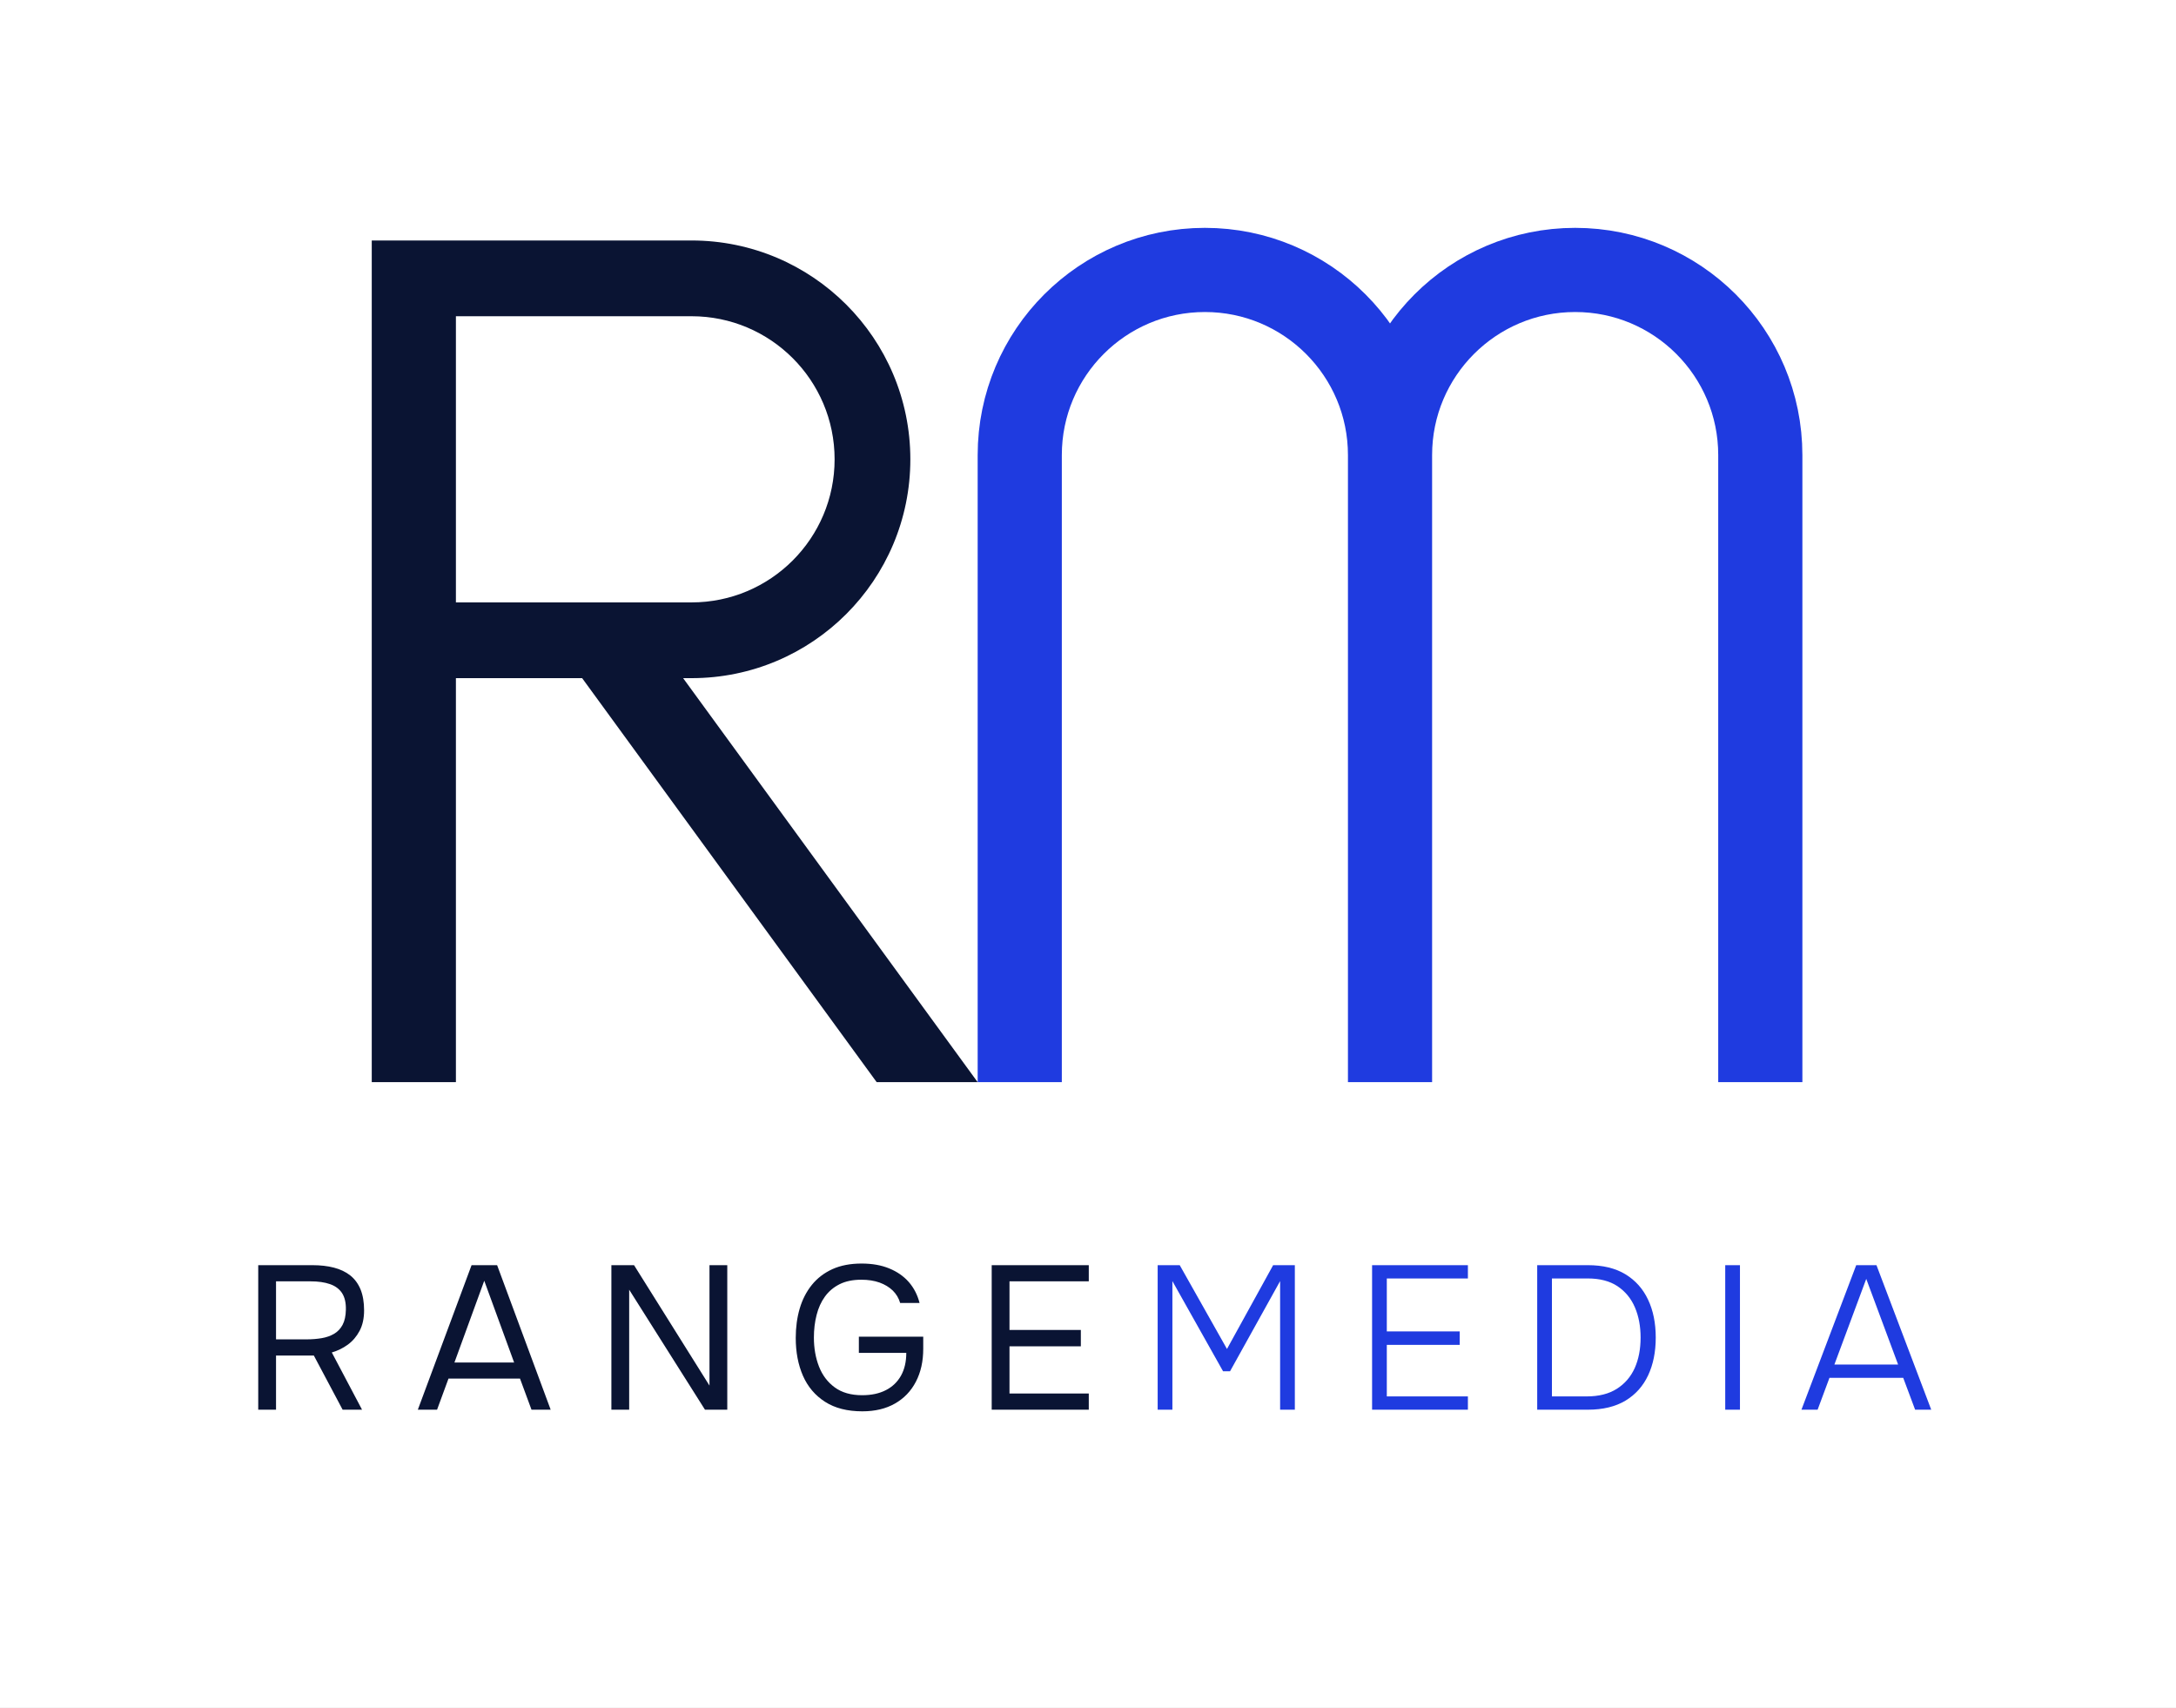
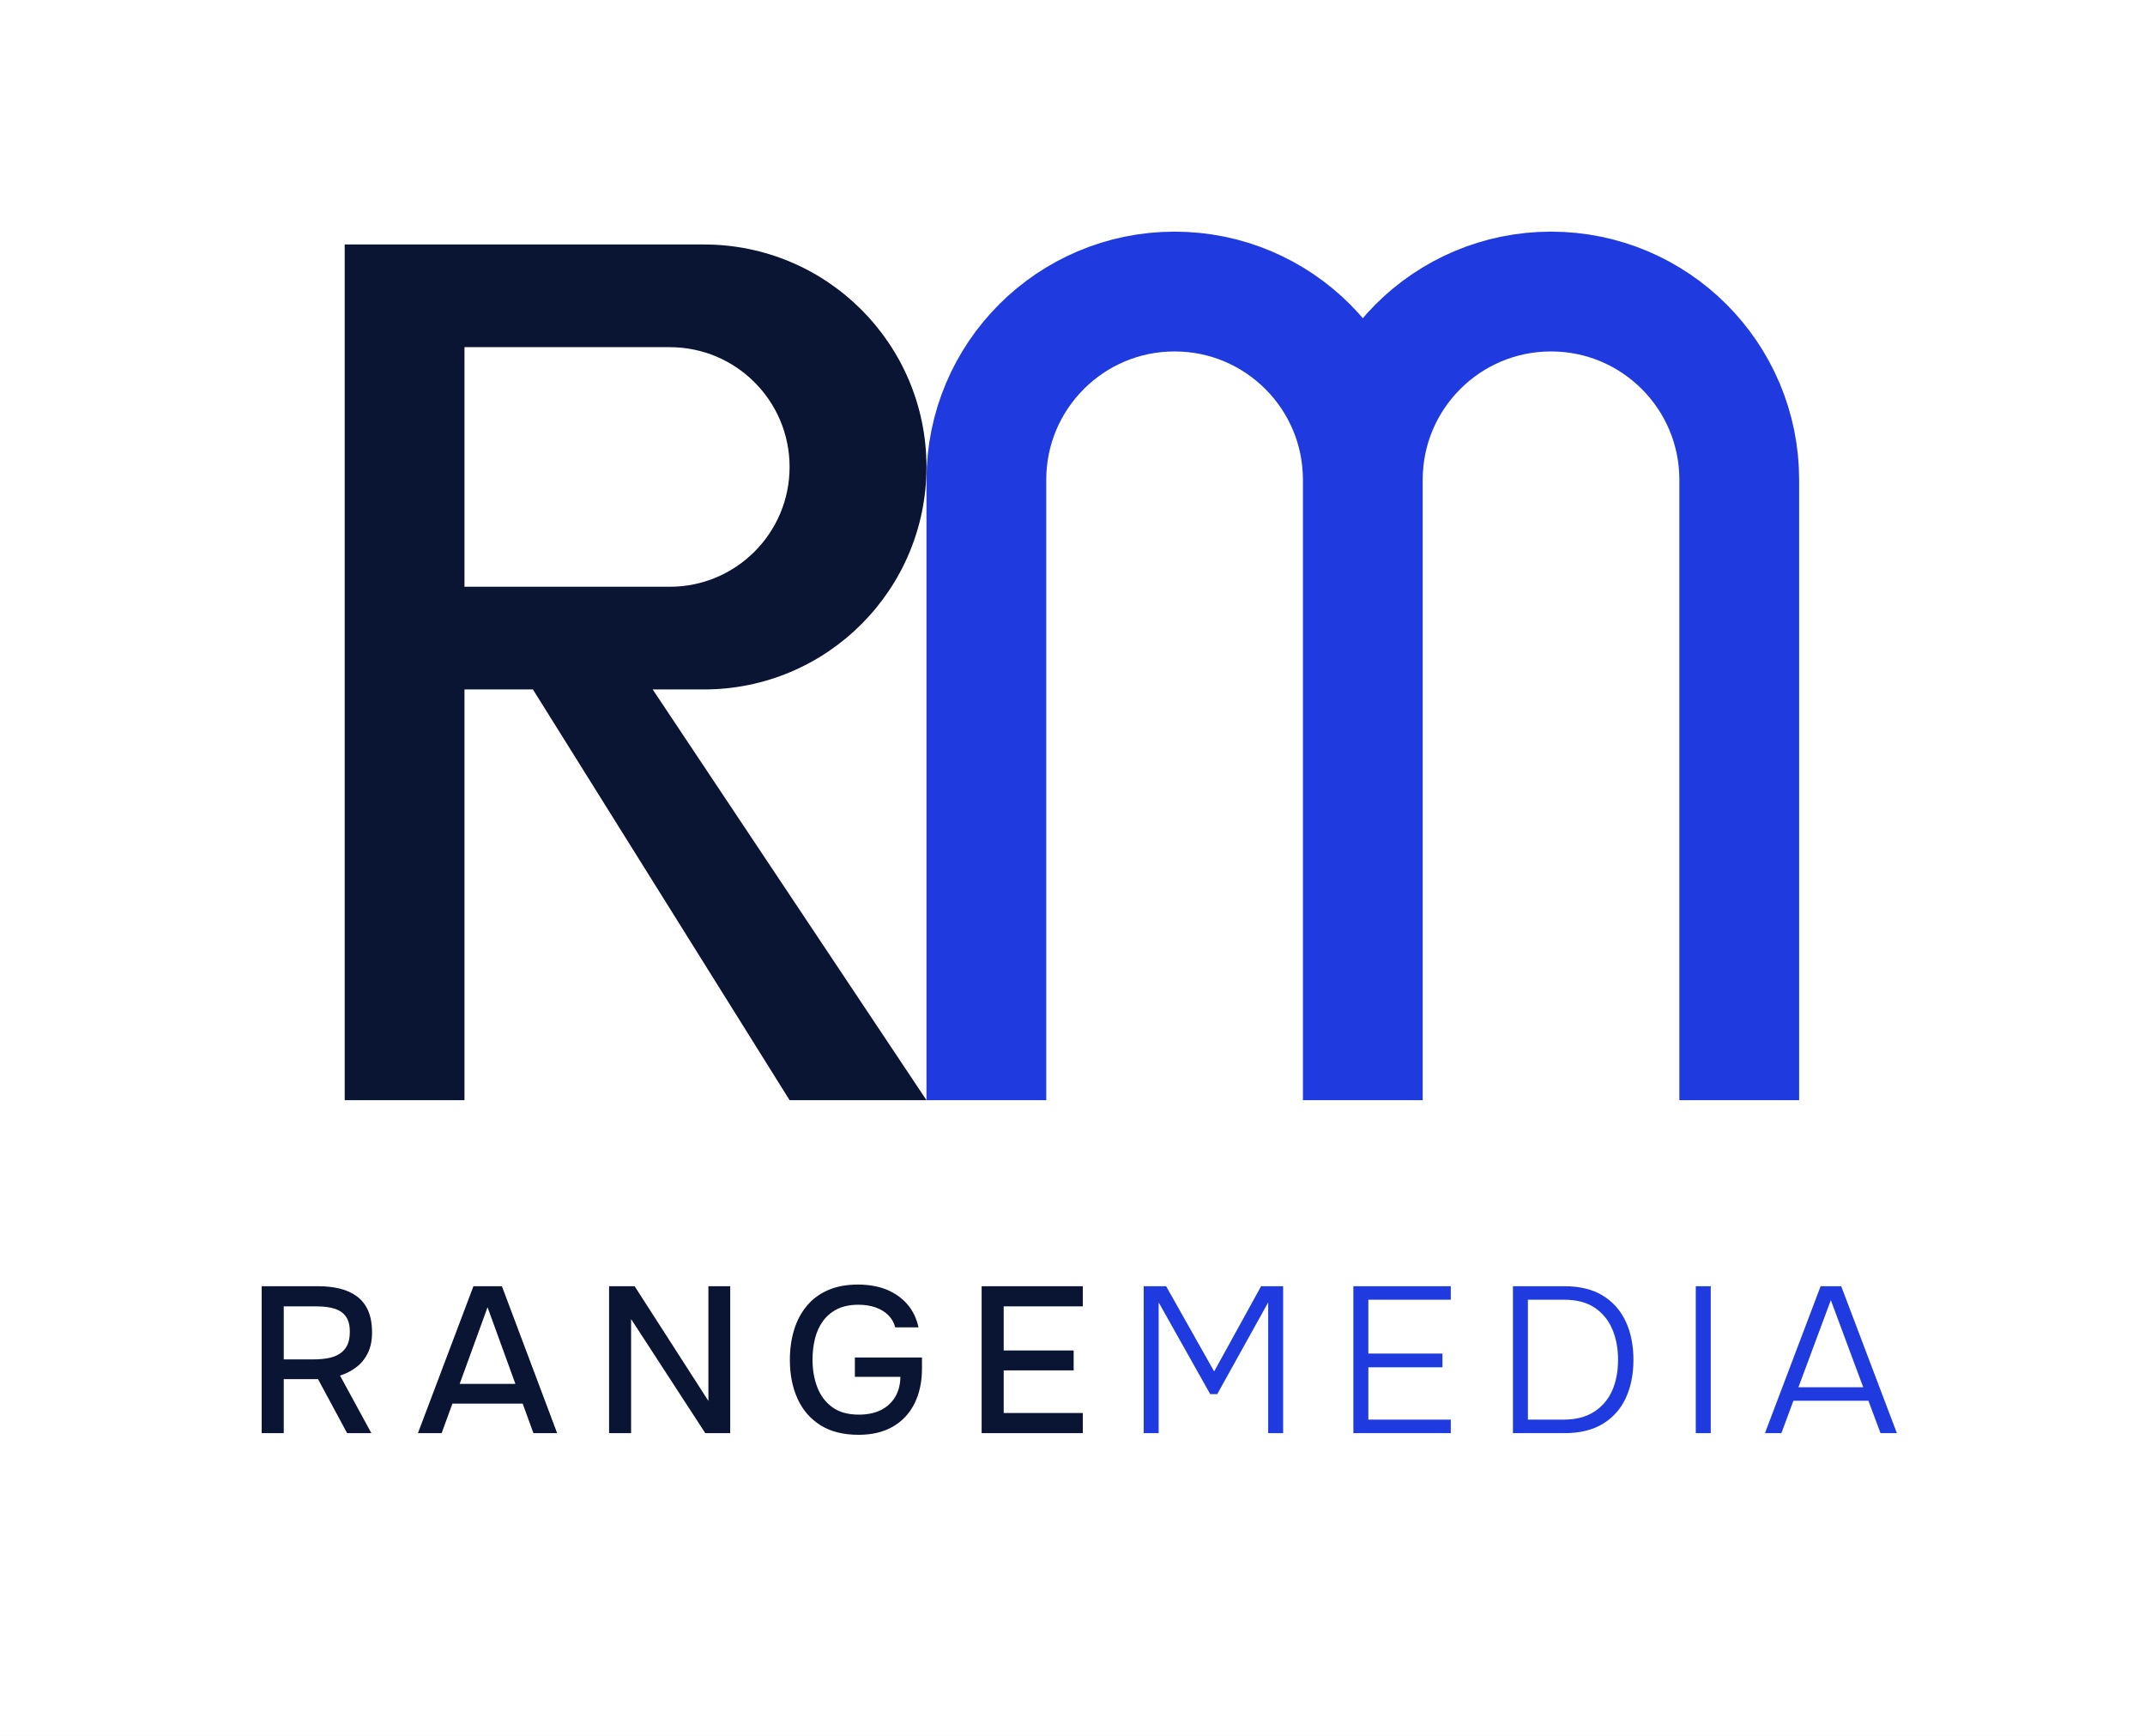
- <svg xmlns="http://www.w3.org/2000/svg" viewBox="0 0 362 284">
+ <svg xmlns="http://www.w3.org/2000/svg" viewBox="0 0 351 284">
  <rect width="100%" height="100%" fill="#FFFFFF" />
-   <g transform="translate(61.845 40) scale(1.4)">
-     <path fill="#0A1433" fill-rule="evenodd" d="M0 0H38A26 26 0 0 1 38 52H37L72 100H60L25 52H10V100H0Z M10 9H38A17 17 0 0 1 38 43H10Z" />
-     <path fill="none" stroke="#1F3BE0" stroke-width="10" d="M77 100V25.5A22 22 0 0 1 121 25.5V100 M121 25.5A22 22 0 0 1 165 25.5V100" />
+   <g transform="translate(56.405 40) scale(1.4)">
+     <path fill="#0A1433" fill-rule="evenodd" d="M0 0H42A26 26 0 0 1 42 52H36L68 100H52L22 52H14V100H0Z M14 12H38A14 14 0 0 1 38 40H14Z" />
+     <path fill="none" stroke="#1F3BE0" stroke-width="14" d="M75 100V27.5A22 22 0 0 1 119 27.5V100 M119 27.5A22 22 0 0 1 163 27.5V100" />
  </g>
-   <path fill="#0A1433" d="M45.92 234.48L42.96 234.48L42.96 210.44L51.97 210.44Q53.97 210.44 55.55 210.85Q57.14 211.26 58.26 212.14Q59.38 213.03 59.98 214.47Q60.57 215.92 60.57 217.96L60.57 217.96Q60.57 219.96 59.82 221.37Q59.07 222.78 57.85 223.67Q56.63 224.55 55.20 224.96L55.20 224.96L60.23 234.48L57 234.48L52.21 225.47L45.92 225.47L45.92 234.48ZM45.92 213.13L45.92 222.78L51.02 222.78Q52.34 222.78 53.52 222.58Q54.69 222.38 55.59 221.85Q56.49 221.32 57 220.35Q57.51 219.38 57.54 217.85L57.54 217.85Q57.58 216.12 56.90 215.08Q56.22 214.05 54.89 213.59Q53.57 213.13 51.66 213.13L51.66 213.13L45.92 213.13ZM72.71 234.48L69.51 234.48L78.45 210.44L82.70 210.44L91.61 234.48L88.42 234.48L86.51 229.31L74.61 229.31L72.71 234.48ZM80.56 213.03L75.60 226.63L85.53 226.63L80.56 213.03ZM104.67 234.48L101.71 234.48L101.71 210.44L105.48 210.44L118.03 230.47L118.03 210.44L120.99 210.44L120.99 234.48L117.28 234.48L104.67 214.52L104.67 234.48ZM143.46 234.75L143.46 234.75Q139.72 234.75 137.26 233.17Q134.79 231.59 133.58 228.84Q132.38 226.08 132.38 222.55L132.38 222.55Q132.38 219.89 133.04 217.65Q133.70 215.41 135.06 213.72Q136.42 212.04 138.48 211.10Q140.54 210.17 143.33 210.17L143.33 210.17Q145.98 210.17 147.95 210.99Q149.92 211.80 151.20 213.26Q152.47 214.73 152.98 216.73L152.98 216.73L149.75 216.73Q149.41 215.54 148.53 214.67Q147.64 213.81 146.32 213.33Q144.99 212.86 143.29 212.86L143.29 212.86Q141.18 212.86 139.69 213.60Q138.19 214.35 137.24 215.66Q136.29 216.97 135.85 218.72Q135.40 220.47 135.40 222.48L135.40 222.48Q135.40 225.13 136.25 227.31Q137.10 229.48 138.87 230.77Q140.64 232.07 143.43 232.07L143.43 232.07Q145.74 232.07 147.37 231.23Q149.00 230.40 149.89 228.82Q150.77 227.24 150.77 225.03L150.77 225.03L142.88 225.03L142.88 222.34L153.59 222.34L153.59 224.35Q153.59 227.48 152.37 229.82Q151.15 232.17 148.88 233.46Q146.62 234.75 143.46 234.75ZM181.13 234.48L164.98 234.48L164.98 210.44L181.13 210.44L181.13 213.13L167.94 213.13L167.94 221.22L179.81 221.22L179.81 223.94L167.94 223.94L167.94 231.79L181.13 231.79L181.13 234.48Z" />
-   <path fill="#1F3BE0" d="M195.04 234.48L192.59 234.48L192.59 210.44L196.26 210.44L204.12 224.38L211.80 210.44L215.41 210.44L215.41 234.48L212.96 234.48L212.96 213.09L204.63 228.09L203.47 228.09L195.04 213.09L195.04 234.48ZM244.20 234.48L228.26 234.48L228.26 210.44L244.20 210.44L244.20 212.65L230.71 212.65L230.71 221.46L242.84 221.46L242.84 223.70L230.71 223.70L230.71 232.27L244.20 232.27L244.20 234.48ZM264.16 234.48L255.73 234.48L255.73 210.44L264.16 210.44Q267.90 210.44 270.40 211.95Q272.90 213.47 274.17 216.17Q275.45 218.87 275.45 222.48L275.45 222.48Q275.45 226.05 274.19 228.75Q272.93 231.45 270.42 232.97Q267.90 234.48 264.16 234.48L264.16 234.48ZM258.18 212.65L258.18 232.27L263.96 232.27Q266.98 232.27 268.97 231.01Q270.96 229.75 271.95 227.56Q272.93 225.37 272.93 222.48L272.93 222.48Q272.93 219.66 271.98 217.45Q271.03 215.24 269.09 213.94Q267.15 212.65 264.13 212.65L264.13 212.65L258.18 212.65ZM289.46 234.48L287.01 234.48L287.01 210.44L289.46 210.44L289.46 234.48ZM302.38 234.48L299.69 234.48L308.80 210.44L312.17 210.44L321.28 234.48L318.60 234.48L316.62 229.18L304.35 229.18L302.38 234.48ZM310.47 212.72L305.17 226.97L315.77 226.97L310.47 212.72Z" />
+   <path fill="#0A1433" d="M46.43 234.48L42.82 234.48L42.82 210.44L52.07 210.44Q54.01 210.44 55.61 210.83Q57.20 211.22 58.39 212.09Q59.58 212.96 60.23 214.42Q60.88 215.88 60.88 218.02L60.88 218.02Q60.88 219.96 60.20 221.36Q59.52 222.75 58.33 223.67Q57.14 224.59 55.64 225.06L55.64 225.06L60.77 234.48L56.80 234.48L52.04 225.64L46.43 225.64L46.43 234.48ZM46.43 213.74L46.43 222.41L51.32 222.41Q52.55 222.41 53.62 222.22Q54.69 222.04 55.50 221.54Q56.32 221.05 56.78 220.18Q57.24 219.32 57.24 217.96L57.24 217.96Q57.27 216.39 56.64 215.46Q56.01 214.52 54.79 214.13Q53.57 213.74 51.83 213.74L51.83 213.74L46.43 213.74ZM72.27 234.48L68.39 234.48L77.47 210.44L82.13 210.44L91.17 234.48L87.29 234.48L85.53 229.65L74.03 229.65L72.27 234.48ZM79.78 213.88L75.22 226.42L84.34 226.42L79.78 213.88ZM103.27 234.48L99.67 234.48L99.67 210.44L103.85 210.44L115.92 229.21L115.92 210.44L119.49 210.44L119.49 234.48L115.41 234.48L103.27 215.81L103.27 234.48ZM140.50 234.75L140.50 234.75Q136.76 234.75 134.27 233.19Q131.77 231.62 130.51 228.85Q129.25 226.08 129.25 222.51L129.25 222.51Q129.25 219.83 129.95 217.56Q130.64 215.30 132.04 213.64Q133.43 211.97 135.52 211.07Q137.61 210.17 140.37 210.17L140.37 210.17Q143.05 210.17 145.09 211.00Q147.13 211.84 148.48 213.40Q149.82 214.96 150.30 217.17L150.30 217.17L146.49 217.17Q146.18 215.98 145.35 215.17Q144.52 214.35 143.28 213.91Q142.03 213.47 140.47 213.47L140.47 213.47Q138.43 213.47 137.00 214.18Q135.57 214.90 134.67 216.14Q133.77 217.38 133.36 219.01Q132.96 220.64 132.96 222.48L132.96 222.48Q132.96 224.93 133.74 226.97Q134.52 229.01 136.19 230.23Q137.85 231.45 140.54 231.45L140.54 231.45Q142.61 231.45 144.11 230.72Q145.60 229.99 146.45 228.61Q147.30 227.24 147.34 225.27L147.34 225.27L139.89 225.27L139.89 222.10L150.87 222.10L150.87 223.87Q150.87 227.17 149.65 229.62Q148.43 232.07 146.11 233.41Q143.80 234.75 140.50 234.75ZM177.19 234.48L160.63 234.48L160.63 210.44L177.19 210.44L177.19 213.74L164.24 213.74L164.24 220.95L175.69 220.95L175.69 224.21L164.24 224.21L164.24 231.18L177.19 231.18L177.19 234.48Z" />
+   <path fill="#1F3BE0" d="M189.60 234.48L187.15 234.48L187.15 210.44L190.82 210.44L198.68 224.38L206.36 210.44L209.97 210.44L209.97 234.48L207.52 234.48L207.52 213.09L199.19 228.09L198.03 228.09L189.60 213.09L189.60 234.48ZM237.40 234.48L221.46 234.48L221.46 210.44L237.40 210.44L237.40 212.65L223.91 212.65L223.91 221.46L236.04 221.46L236.04 223.70L223.91 223.70L223.91 232.27L237.40 232.27L237.40 234.48ZM256.00 234.48L247.57 234.48L247.57 210.44L256.00 210.44Q259.74 210.44 262.24 211.95Q264.74 213.47 266.01 216.17Q267.29 218.87 267.29 222.48L267.29 222.48Q267.29 226.05 266.03 228.75Q264.77 231.45 262.26 232.97Q259.74 234.48 256.00 234.48L256.00 234.48ZM250.02 212.65L250.02 232.27L255.80 232.27Q258.82 232.27 260.81 231.01Q262.80 229.75 263.79 227.56Q264.77 225.37 264.77 222.48L264.77 222.48Q264.77 219.66 263.82 217.45Q262.87 215.24 260.93 213.94Q258.99 212.65 255.97 212.65L255.97 212.65L250.02 212.65ZM279.94 234.48L277.49 234.48L277.49 210.44L279.94 210.44L279.94 234.48ZM291.50 234.48L288.81 234.48L297.92 210.44L301.29 210.44L310.40 234.48L307.72 234.48L305.74 229.18L293.47 229.18L291.50 234.48ZM299.59 212.72L294.29 226.97L304.89 226.97L299.59 212.72Z" />
</svg>
